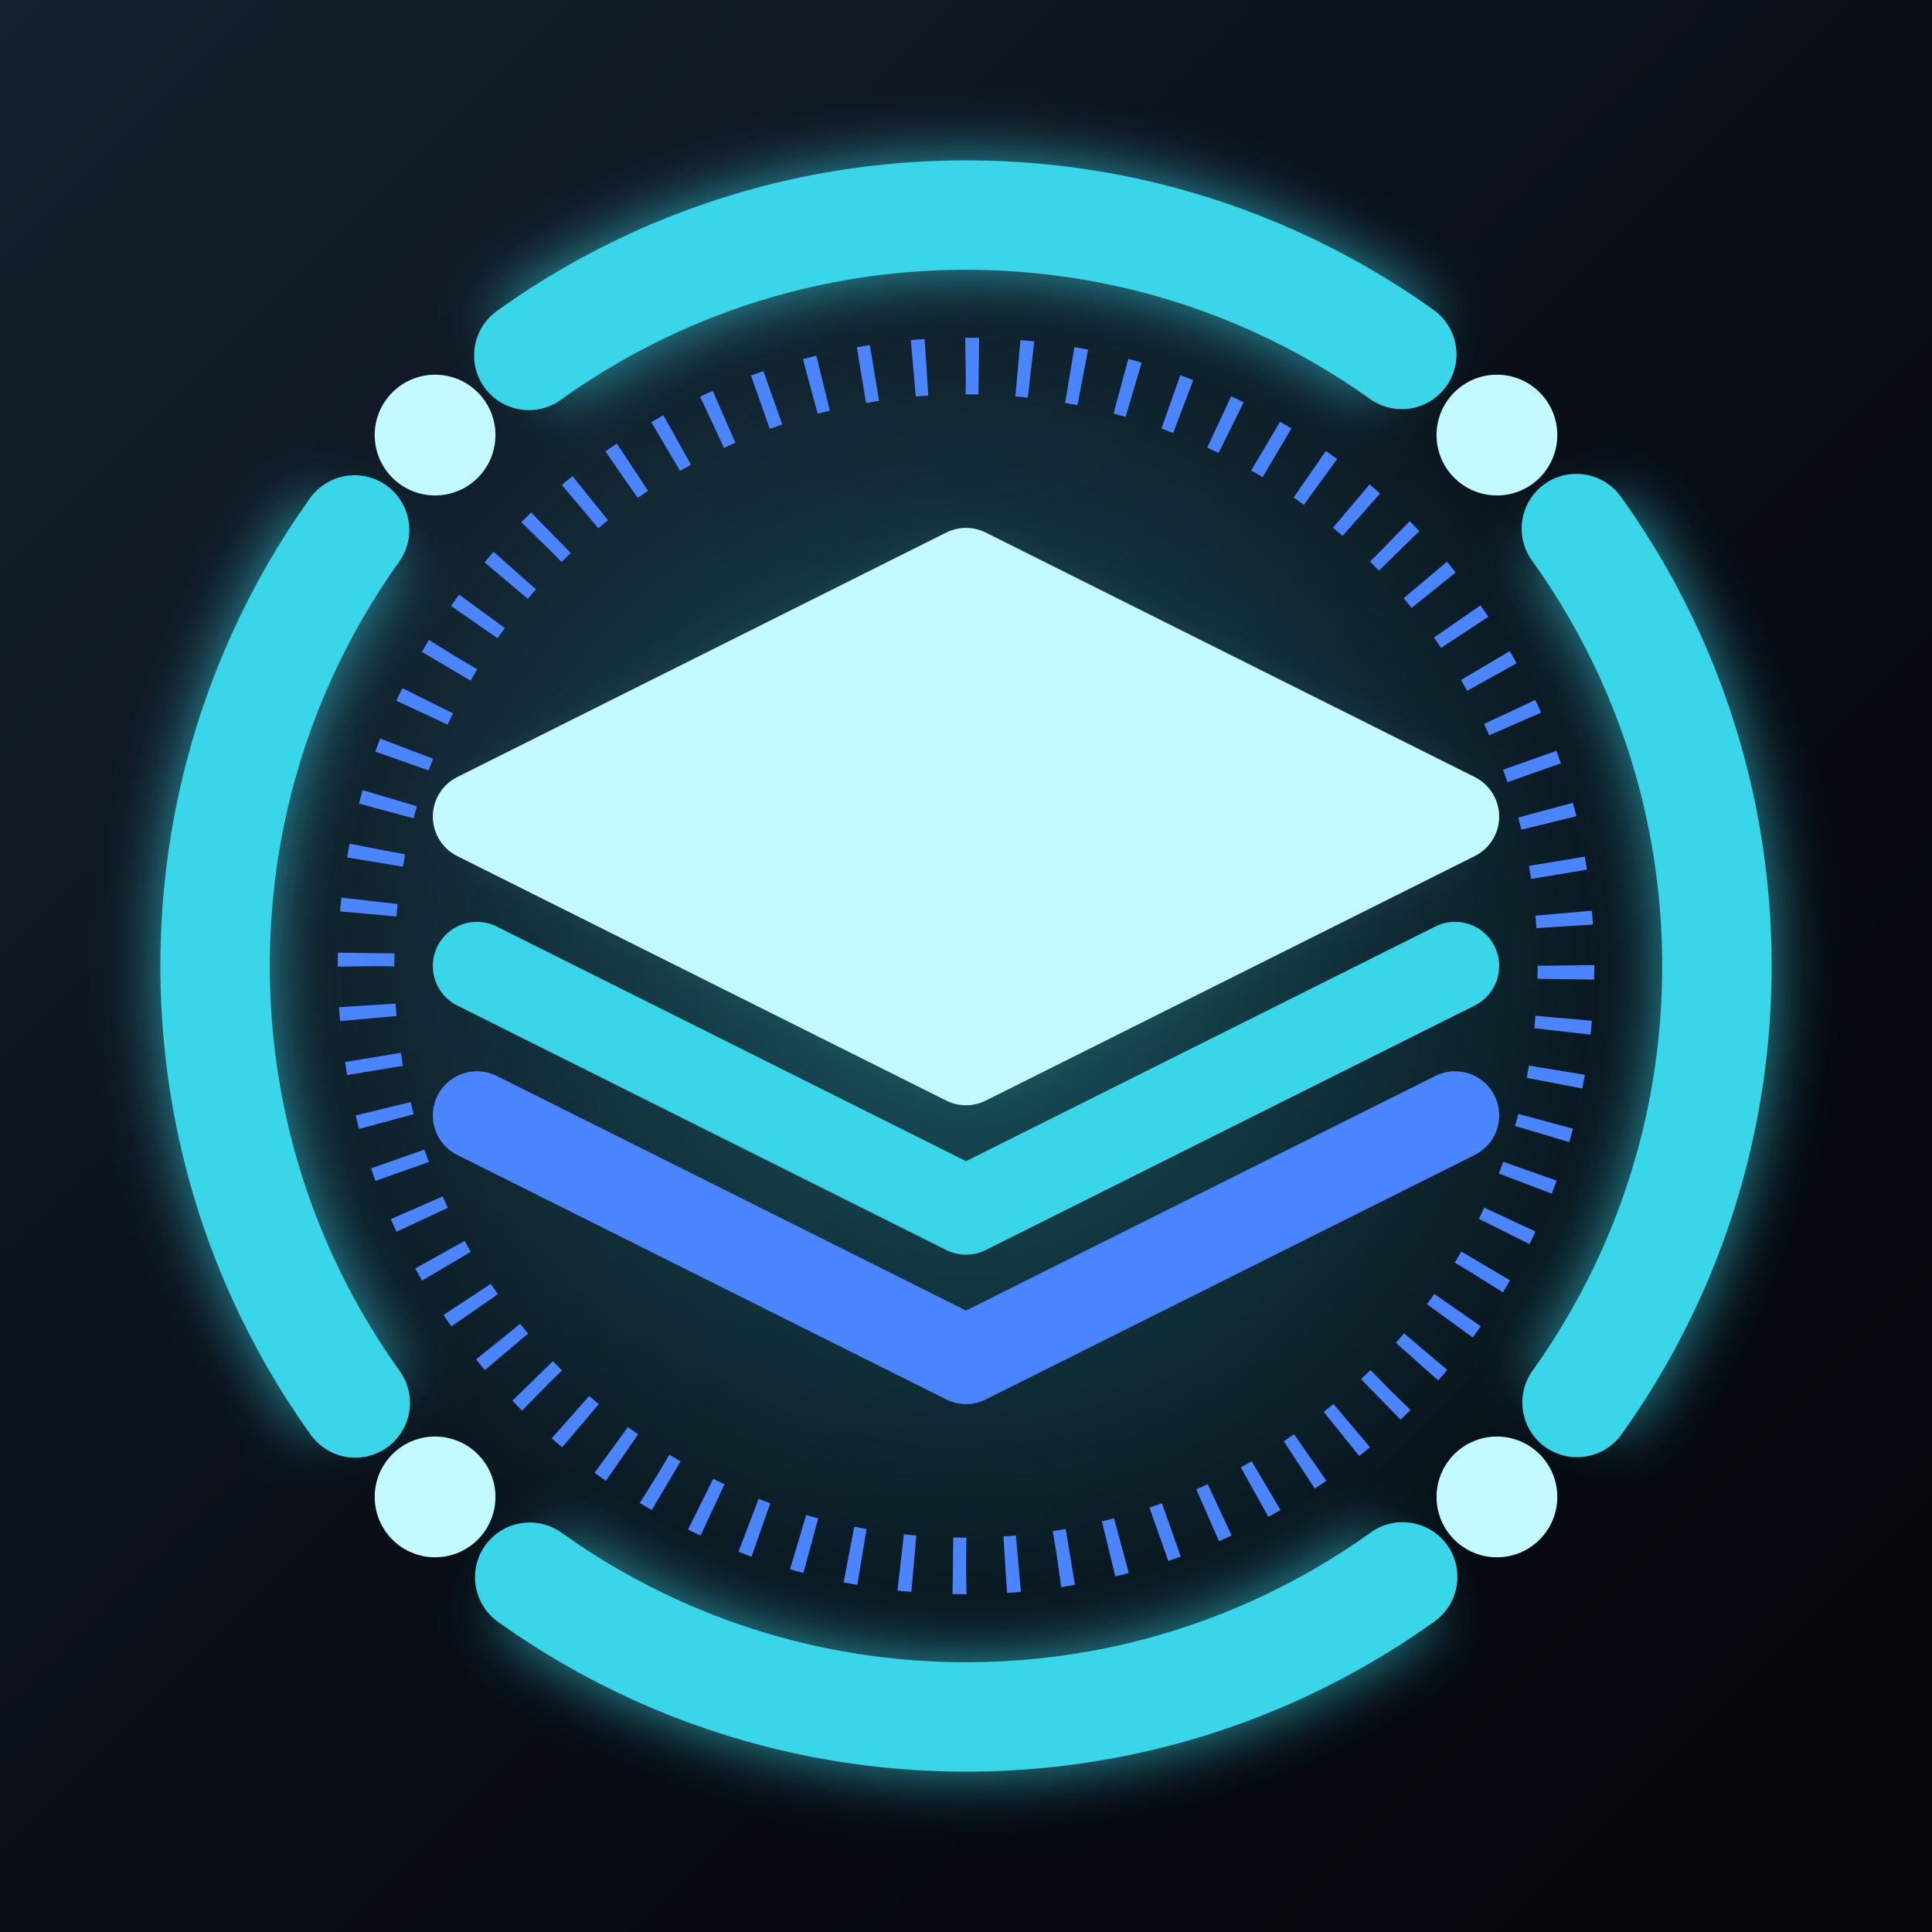
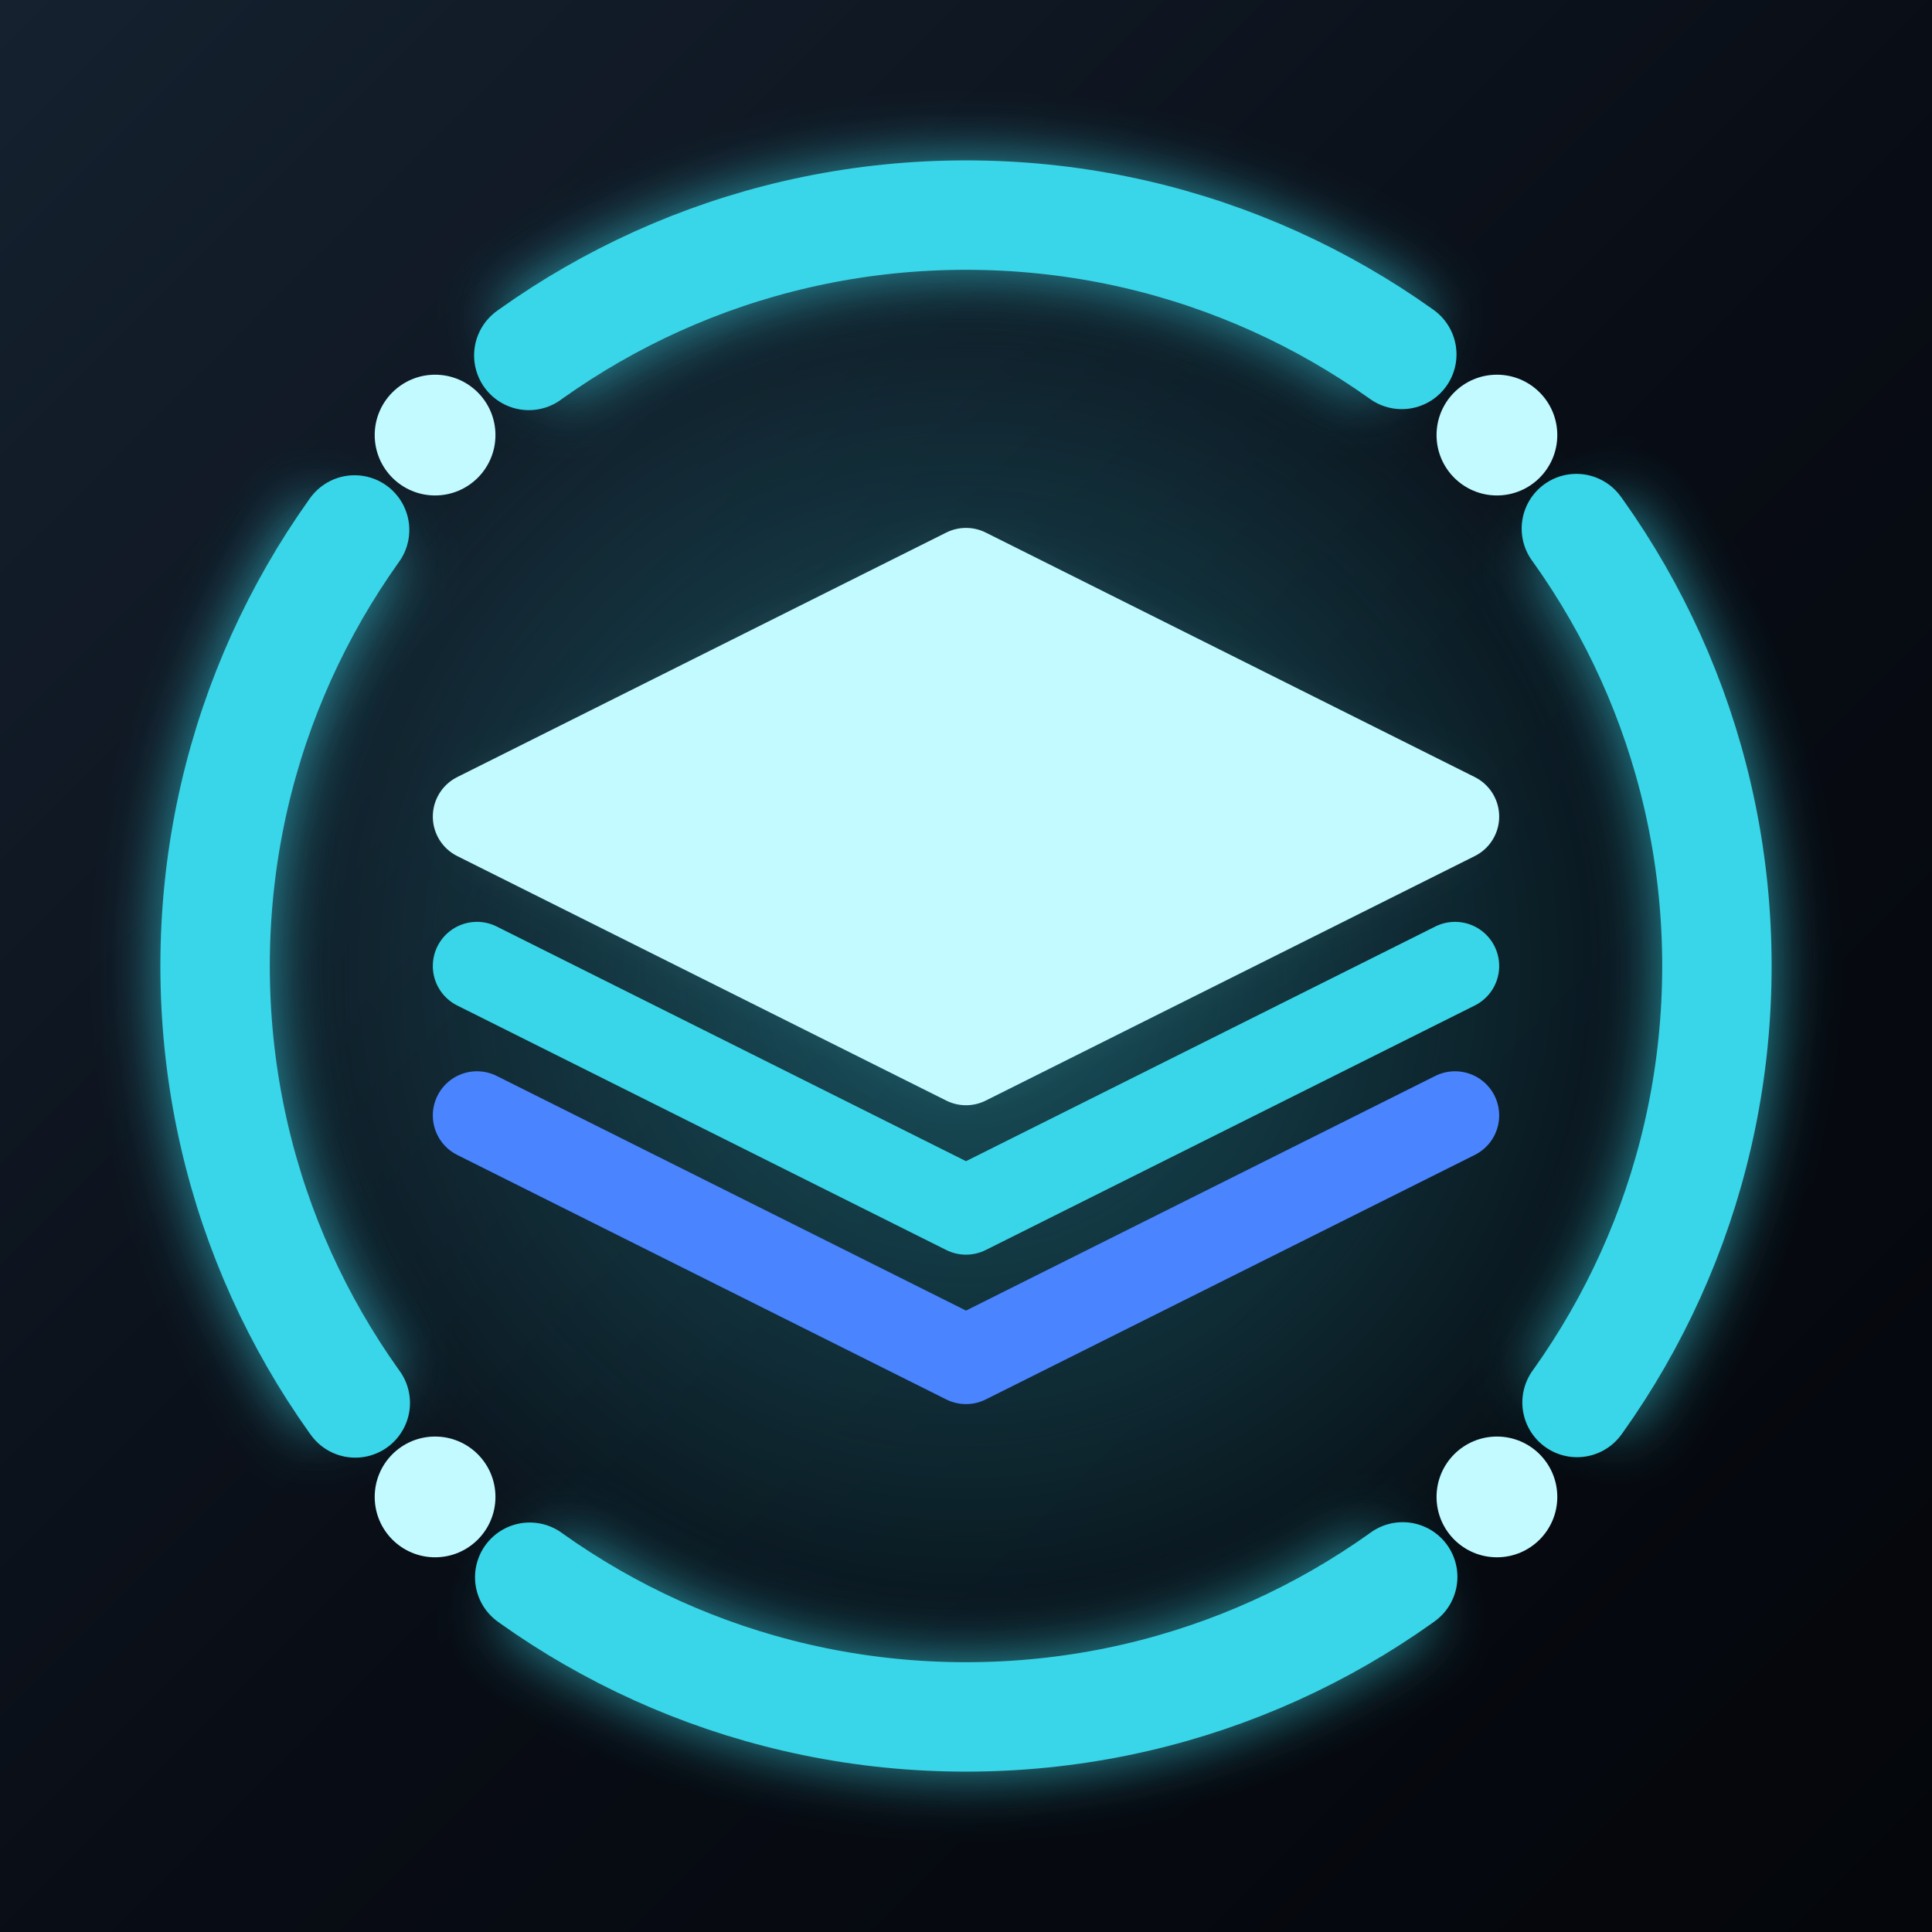
<svg xmlns="http://www.w3.org/2000/svg" viewBox="0 0 1024 1024" width="1024" height="1024">
  <defs>
    <linearGradient id="bg" x1="0" y1="0" x2="1024" y2="1024" gradientUnits="userSpaceOnUse">
      <stop offset="0" stop-color="#15212f" />
      <stop offset=".55" stop-color="#080c14" />
      <stop offset="1" stop-color="#04060b" />
    </linearGradient>
    <radialGradient id="halo" cx="512" cy="512" r="420" gradientUnits="userSpaceOnUse">
      <stop offset="0" stop-color="#38d6e8" stop-opacity=".35" />
      <stop offset="1" stop-color="#38d6e8" stop-opacity="0" />
    </radialGradient>
    <filter id="gl" x="-50%" y="-50%" width="200%" height="200%">
      <feGaussianBlur stdDeviation="16" />
    </filter>
  </defs>
  <rect width="1024" height="1024" fill="url(#bg)" />
  <rect width="1024" height="1024" fill="url(#halo)" />
  <g filter="url(#gl)" opacity=".7">
    <circle cx="512" cy="512" r="398" fill="none" stroke="#38d6e8" stroke-width="58" stroke-dasharray="493.8 131.3" stroke-dashoffset="246.9" />
    <g transform="translate(512 512) scale(0.9) translate(-512 -494)">
      <path d="M512 262L800 406L512 550L224 406Z" fill="#7ff0fb" />
    </g>
  </g>
-   <circle cx="512" cy="512" r="318" fill="none" stroke="#4a84ff" stroke-width="30" stroke-dasharray="7 20.75" />
  <circle cx="512" cy="512" r="398" fill="none" stroke="#38d6e8" stroke-width="58" stroke-dasharray="493.8 131.3" stroke-dashoffset="246.9" stroke-linecap="round" />
  <g fill="#c2faff">
    <circle cx="793.4" cy="793.4" r="32" />
    <circle cx="230.6" cy="793.4" r="32" />
    <circle cx="230.6" cy="230.6" r="32" />
    <circle cx="793.4" cy="230.6" r="32" />
  </g>
  <g transform="translate(512 512) scale(0.9) translate(-512 -494)">
    <path d="M224 582L512 726L800 582" fill="none" stroke="#4a84ff" stroke-width="52" stroke-linecap="round" stroke-linejoin="round" />
    <path d="M224 494L512 638L800 494" fill="none" stroke="#38d6e8" stroke-width="52" stroke-linecap="round" stroke-linejoin="round" />
    <path d="M512 262L800 406L512 550L224 406Z" fill="#c2faff" stroke="#c2faff" stroke-width="52" stroke-linejoin="round" />
  </g>
</svg>
